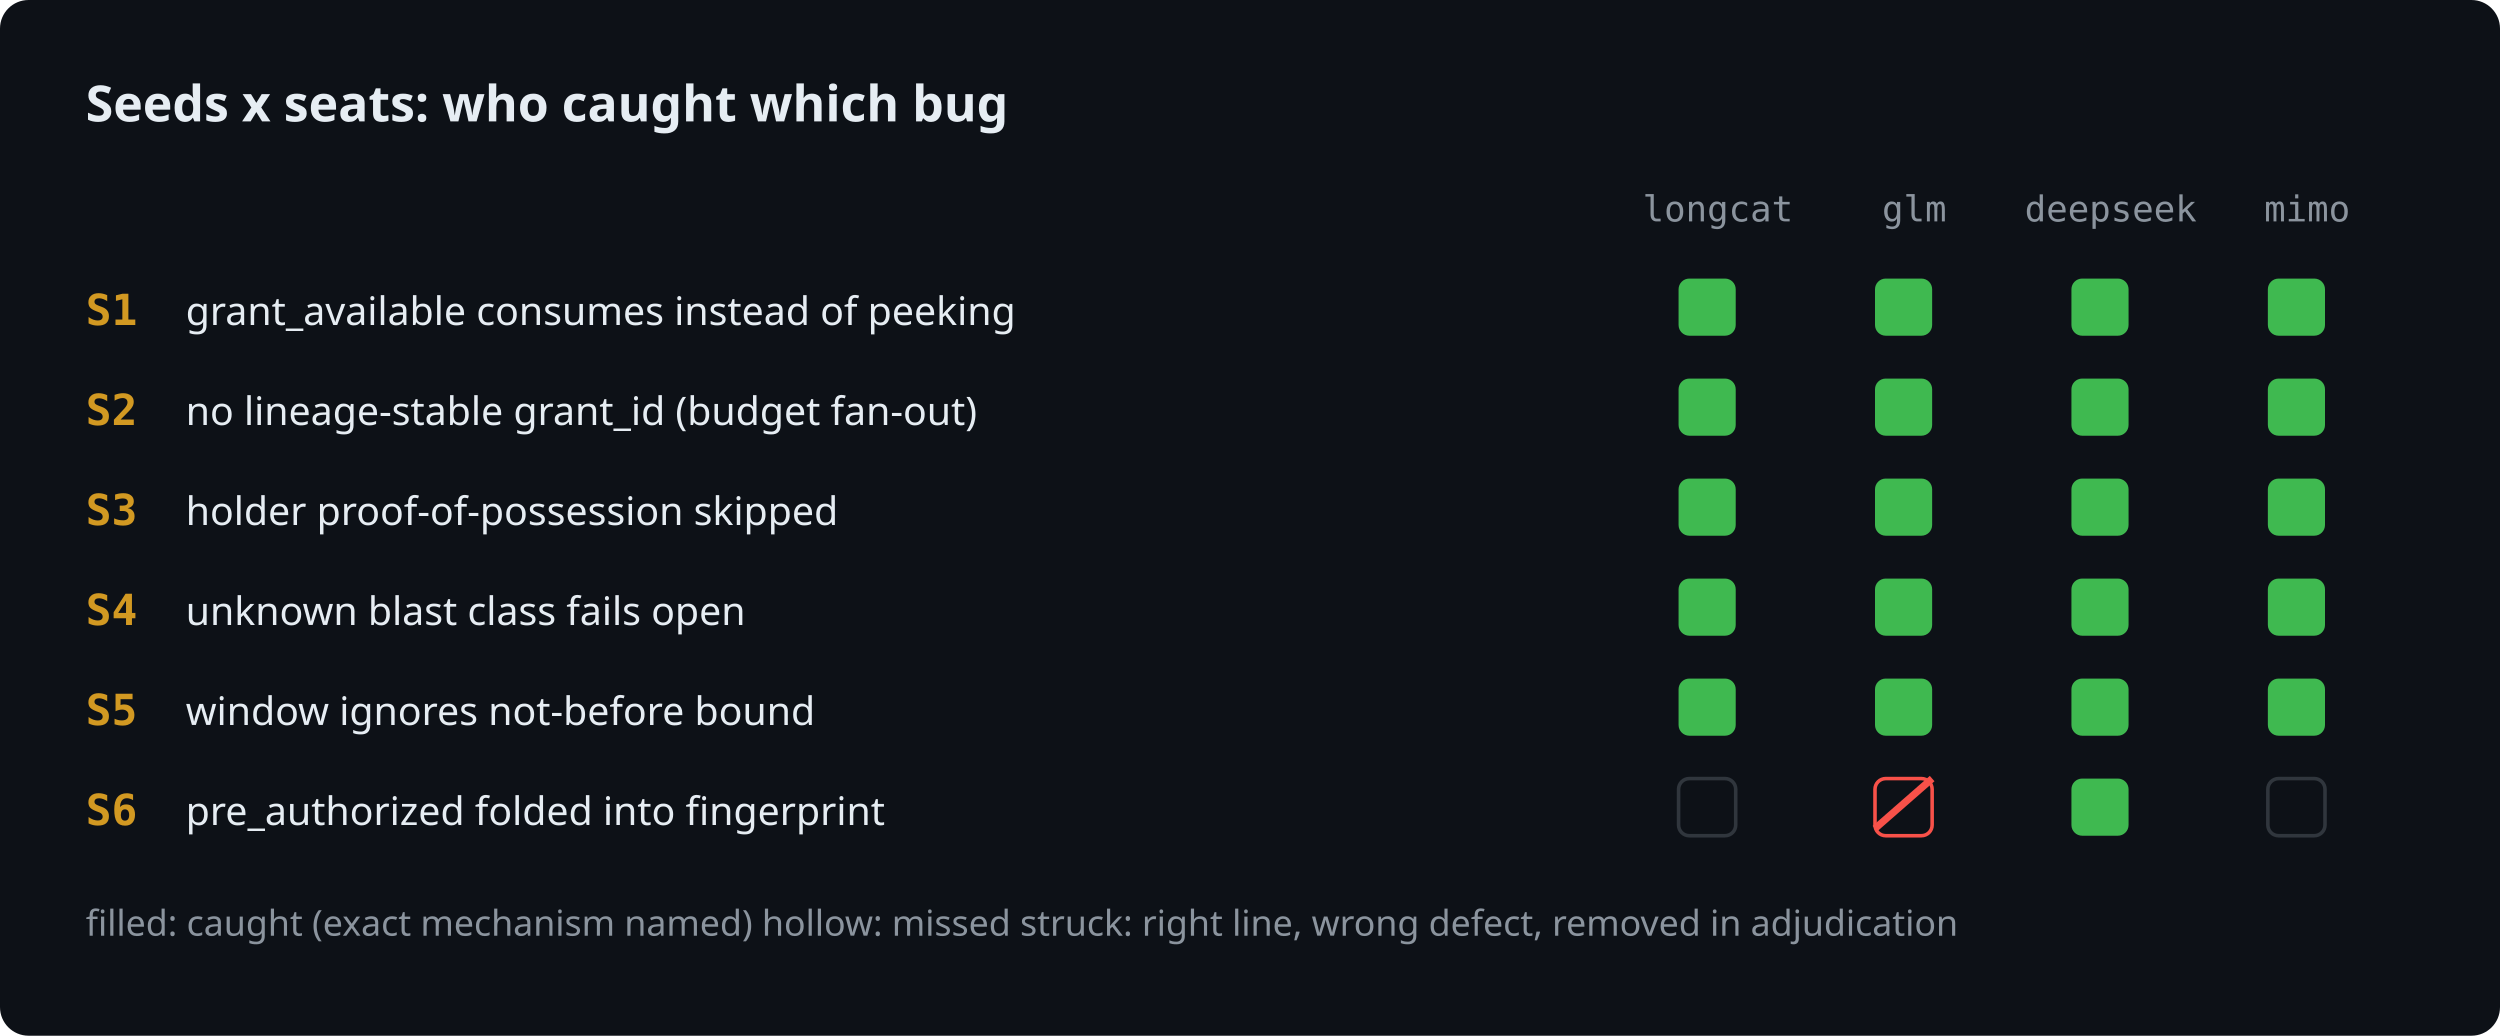
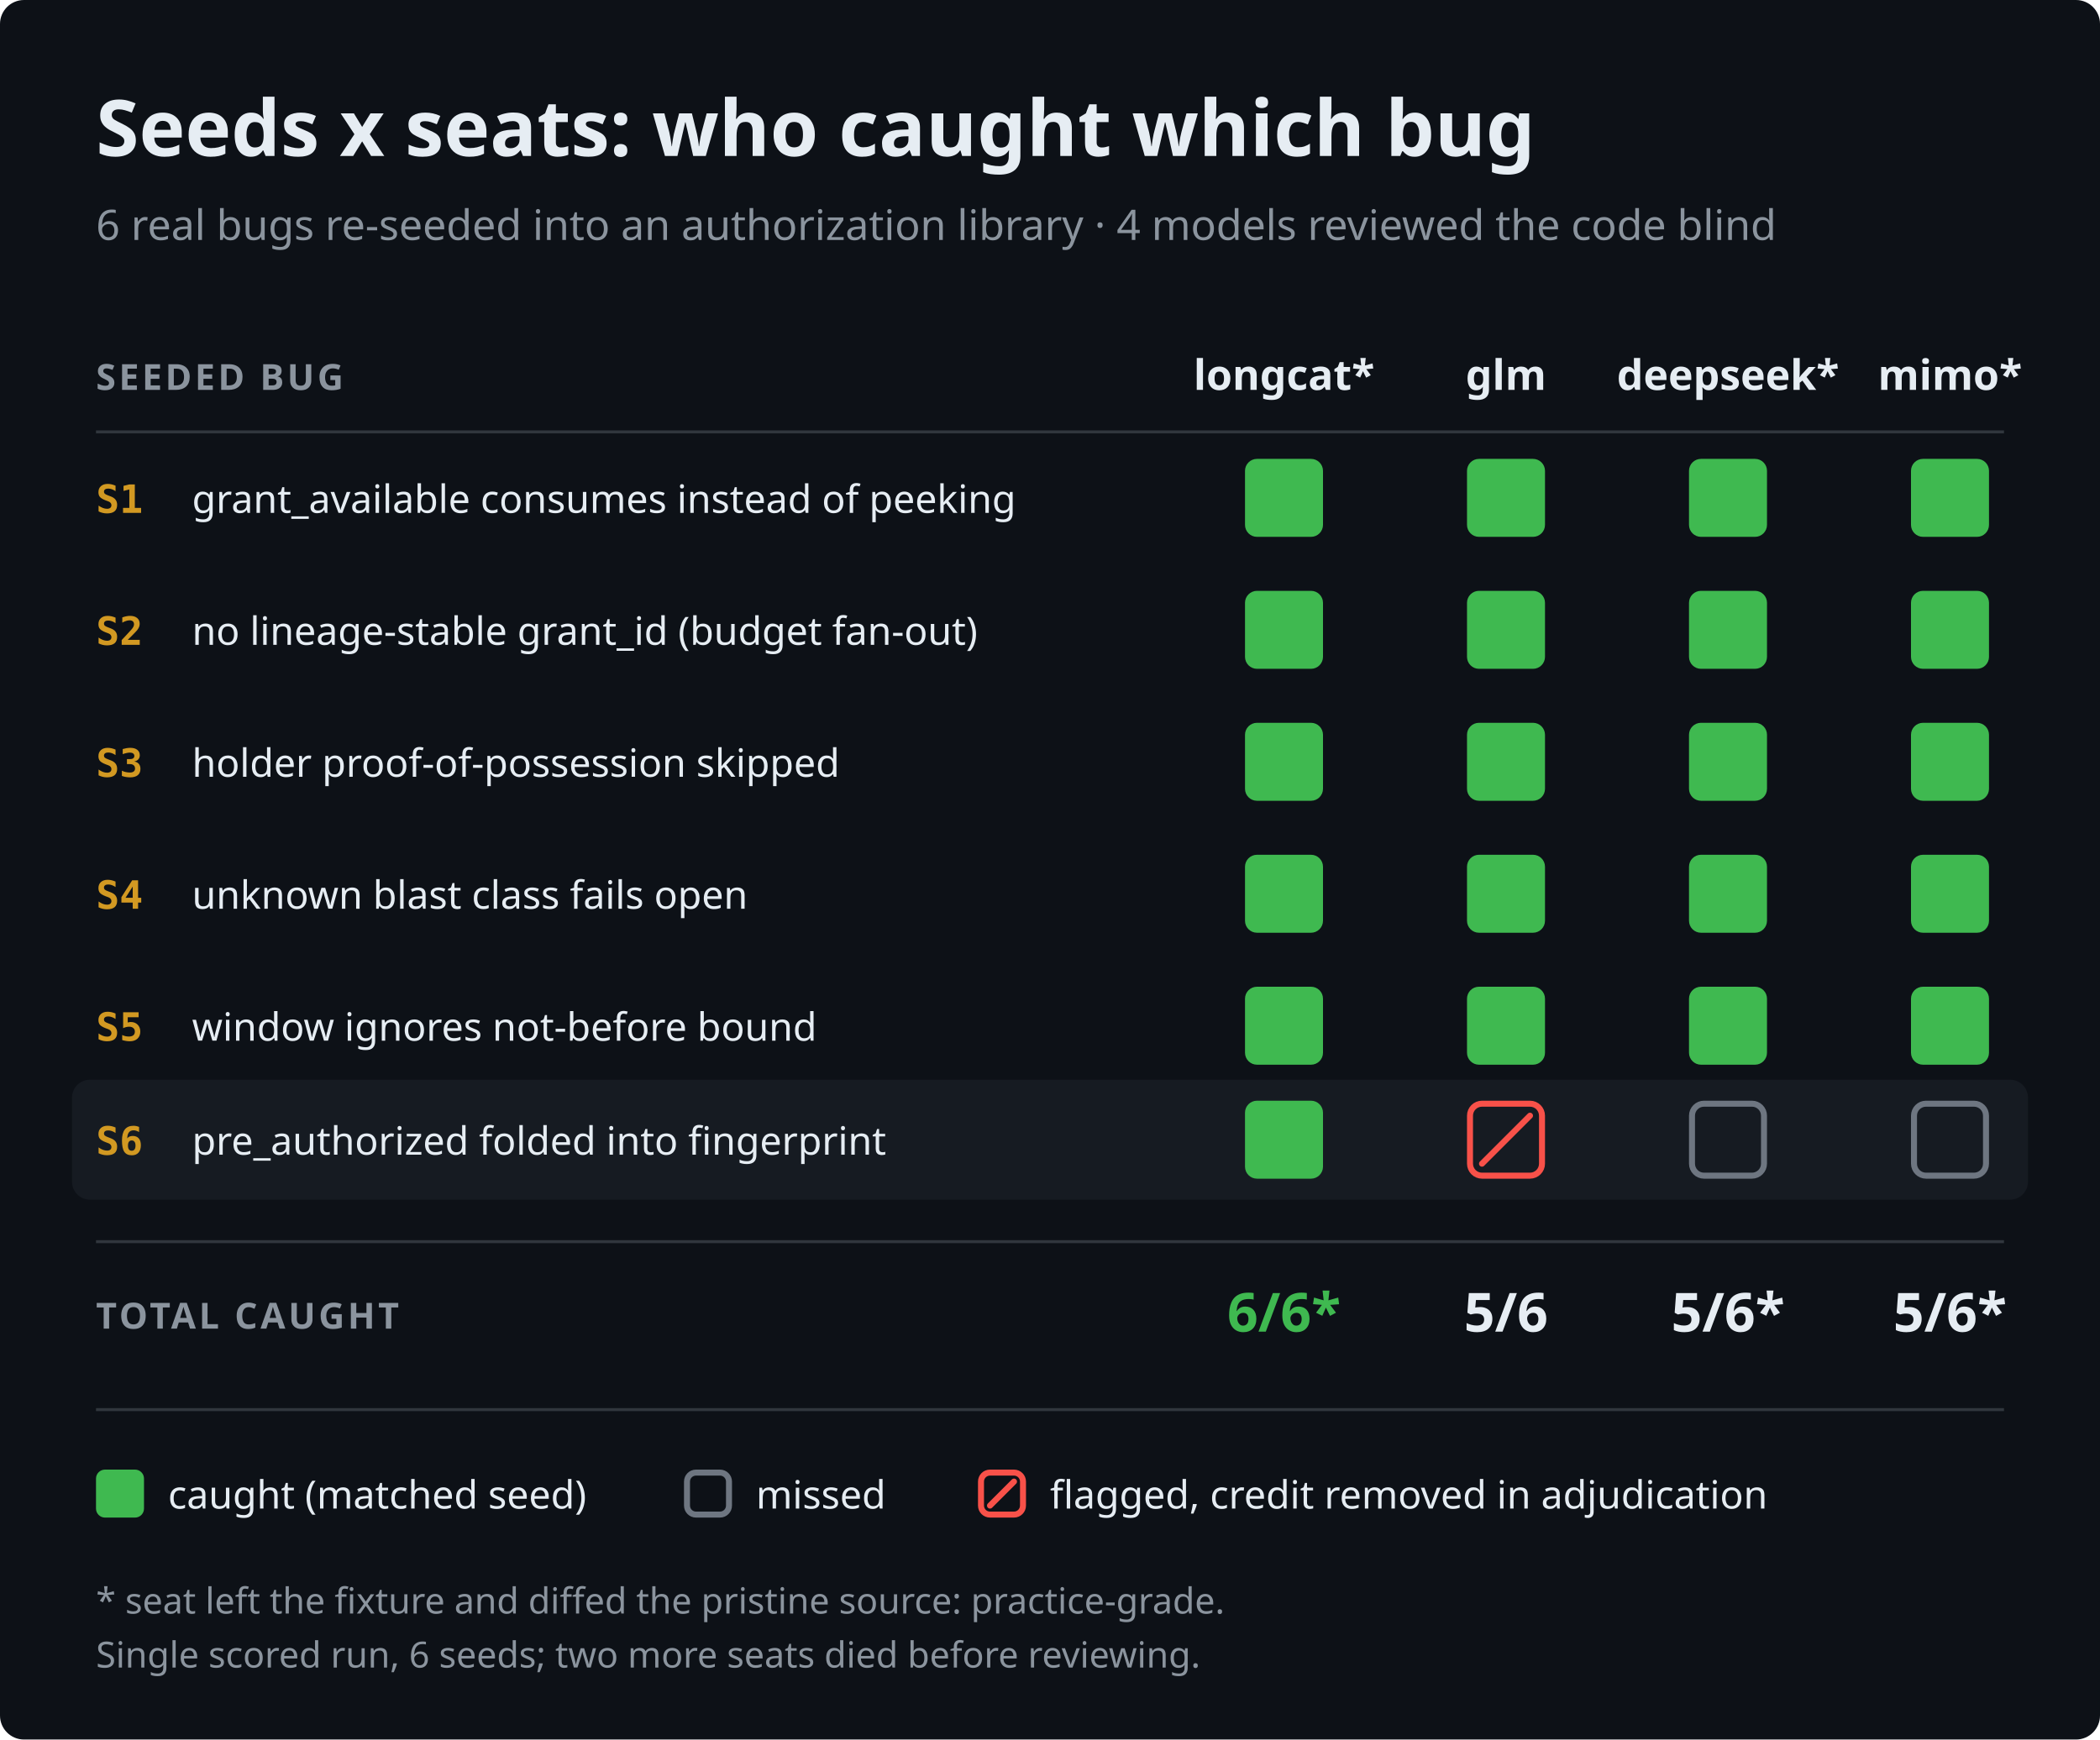
- <svg xmlns="http://www.w3.org/2000/svg" width="700" height="290" viewBox="0 0 700 290" font-family="ui-sans-serif,system-ui,sans-serif">
-   <rect width="700" height="290" fill="#0d1117" rx="8" />
-   <text x="24" y="34" font-size="14" fill="#e6edf3" text-anchor="start" font-weight="bold">Seeds x seats: who caught which bug</text>
-   <text x="481" y="62" font-size="10" fill="#8b949e" text-anchor="middle" font-family="ui-monospace,monospace">longcat</text>
-   <text x="536" y="62" font-size="10" fill="#8b949e" text-anchor="middle" font-family="ui-monospace,monospace">glm</text>
-   <text x="591" y="62" font-size="10" fill="#8b949e" text-anchor="middle" font-family="ui-monospace,monospace">deepseek</text>
-   <text x="646" y="62" font-size="10" fill="#8b949e" text-anchor="middle" font-family="ui-monospace,monospace">mimo</text>
-   <text x="24" y="91" font-size="12" fill="#d29922" text-anchor="start" font-family="ui-monospace,monospace" font-weight="bold">S1</text>
-   <text x="52" y="91" font-size="11" fill="#e6edf3" text-anchor="start">grant_available consumes instead of peeking</text>
-   <rect x="470" y="78" width="16" height="16" rx="3" fill="#3fb950" />
-   <rect x="525" y="78" width="16" height="16" rx="3" fill="#3fb950" />
-   <rect x="580" y="78" width="16" height="16" rx="3" fill="#3fb950" />
-   <rect x="635" y="78" width="16" height="16" rx="3" fill="#3fb950" />
-   <text x="24" y="119" font-size="12" fill="#d29922" text-anchor="start" font-family="ui-monospace,monospace" font-weight="bold">S2</text>
-   <text x="52" y="119" font-size="11" fill="#e6edf3" text-anchor="start">no lineage-stable grant_id (budget fan-out)</text>
-   <rect x="470" y="106" width="16" height="16" rx="3" fill="#3fb950" />
-   <rect x="525" y="106" width="16" height="16" rx="3" fill="#3fb950" />
-   <rect x="580" y="106" width="16" height="16" rx="3" fill="#3fb950" />
-   <rect x="635" y="106" width="16" height="16" rx="3" fill="#3fb950" />
-   <text x="24" y="147" font-size="12" fill="#d29922" text-anchor="start" font-family="ui-monospace,monospace" font-weight="bold">S3</text>
-   <text x="52" y="147" font-size="11" fill="#e6edf3" text-anchor="start">holder proof-of-possession skipped</text>
-   <rect x="470" y="134" width="16" height="16" rx="3" fill="#3fb950" />
-   <rect x="525" y="134" width="16" height="16" rx="3" fill="#3fb950" />
-   <rect x="580" y="134" width="16" height="16" rx="3" fill="#3fb950" />
-   <rect x="635" y="134" width="16" height="16" rx="3" fill="#3fb950" />
-   <text x="24" y="175" font-size="12" fill="#d29922" text-anchor="start" font-family="ui-monospace,monospace" font-weight="bold">S4</text>
-   <text x="52" y="175" font-size="11" fill="#e6edf3" text-anchor="start">unknown blast class fails open</text>
-   <rect x="470" y="162" width="16" height="16" rx="3" fill="#3fb950" />
-   <rect x="525" y="162" width="16" height="16" rx="3" fill="#3fb950" />
-   <rect x="580" y="162" width="16" height="16" rx="3" fill="#3fb950" />
-   <rect x="635" y="162" width="16" height="16" rx="3" fill="#3fb950" />
-   <text x="24" y="203" font-size="12" fill="#d29922" text-anchor="start" font-family="ui-monospace,monospace" font-weight="bold">S5</text>
-   <text x="52" y="203" font-size="11" fill="#e6edf3" text-anchor="start">window ignores not-before bound</text>
-   <rect x="470" y="190" width="16" height="16" rx="3" fill="#3fb950" />
-   <rect x="525" y="190" width="16" height="16" rx="3" fill="#3fb950" />
-   <rect x="580" y="190" width="16" height="16" rx="3" fill="#3fb950" />
-   <rect x="635" y="190" width="16" height="16" rx="3" fill="#3fb950" />
-   <text x="24" y="231" font-size="12" fill="#d29922" text-anchor="start" font-family="ui-monospace,monospace" font-weight="bold">S6</text>
-   <text x="52" y="231" font-size="11" fill="#e6edf3" text-anchor="start">pre_authorized folded into fingerprint</text>
-   <rect x="470" y="218" width="16" height="16" rx="3" fill="none" stroke="#30363d" />
-   <rect x="525" y="218" width="16" height="16" rx="3" fill="none" stroke="#f85149" />
-   <line x1="525" y1="232" x2="541" y2="218" stroke="#f85149" stroke-width="2" />
-   <rect x="580" y="218" width="16" height="16" rx="3" fill="#3fb950" />
-   <rect x="635" y="218" width="16" height="16" rx="3" fill="none" stroke="#30363d" />
-   <text x="24" y="262" font-size="10" fill="#8b949e" text-anchor="start">filled: caught (exact mechanism named)   hollow: missed   struck: right line, wrong defect, removed in adjudication</text>
+ <svg xmlns="http://www.w3.org/2000/svg" width="700" height="580" viewBox="0 0 700 580" font-family="ui-sans-serif,system-ui,sans-serif">
+   <rect x="0" y="0" width="700" height="580" rx="8" fill="#0d1117" />
+   <text x="32" y="52" font-size="26" font-weight="700" fill="#e6edf3">Seeds x seats: who caught which bug</text>
+   <text x="32" y="80" font-size="14" fill="#8b949e">6 real bugs re-seeded into an authorization library · 4 models reviewed the code blind</text>
+   <g font-size="14" font-weight="600" fill="#e6edf3" text-anchor="middle">
+     <text x="428" y="130">longcat*</text>
+     <text x="502" y="130">glm</text>
+     <text x="576" y="130">deepseek*</text>
+     <text x="650" y="130">mimo*</text>
+   </g>
+   <text x="32" y="130" font-size="12" font-weight="600" fill="#8b949e" letter-spacing="1">SEEDED BUG</text>
+   <line x1="32" y1="144" x2="668" y2="144" stroke="#30363d" stroke-width="1" />
+   <rect x="24" y="360" width="652" height="40" rx="6" fill="#161b22" />
+   <g font-size="13" fill="#e6edf3">
+     <text x="32" y="171" font-family="ui-monospace,SFMono-Regular,Menlo,monospace" font-weight="700" fill="#d29922">S1</text>
+     <text x="64" y="171">grant_available consumes instead of peeking</text>
+     <text x="32" y="215" font-family="ui-monospace,SFMono-Regular,Menlo,monospace" font-weight="700" fill="#d29922">S2</text>
+     <text x="64" y="215">no lineage-stable grant_id (budget fan-out)</text>
+     <text x="32" y="259" font-family="ui-monospace,SFMono-Regular,Menlo,monospace" font-weight="700" fill="#d29922">S3</text>
+     <text x="64" y="259">holder proof-of-possession skipped</text>
+     <text x="32" y="303" font-family="ui-monospace,SFMono-Regular,Menlo,monospace" font-weight="700" fill="#d29922">S4</text>
+     <text x="64" y="303">unknown blast class fails open</text>
+     <text x="32" y="347" font-family="ui-monospace,SFMono-Regular,Menlo,monospace" font-weight="700" fill="#d29922">S5</text>
+     <text x="64" y="347">window ignores not-before bound</text>
+     <text x="32" y="385" font-family="ui-monospace,SFMono-Regular,Menlo,monospace" font-weight="700" fill="#d29922">S6</text>
+     <text x="64" y="385">pre_authorized folded into fingerprint</text>
+   </g>
+   <g fill="#3fb950">
+     <rect x="415" y="153" width="26" height="26" rx="4" />
+     <rect x="489" y="153" width="26" height="26" rx="4" />
+     <rect x="563" y="153" width="26" height="26" rx="4" />
+     <rect x="637" y="153" width="26" height="26" rx="4" />
+     <rect x="415" y="197" width="26" height="26" rx="4" />
+     <rect x="489" y="197" width="26" height="26" rx="4" />
+     <rect x="563" y="197" width="26" height="26" rx="4" />
+     <rect x="637" y="197" width="26" height="26" rx="4" />
+     <rect x="415" y="241" width="26" height="26" rx="4" />
+     <rect x="489" y="241" width="26" height="26" rx="4" />
+     <rect x="563" y="241" width="26" height="26" rx="4" />
+     <rect x="637" y="241" width="26" height="26" rx="4" />
+     <rect x="415" y="285" width="26" height="26" rx="4" />
+     <rect x="489" y="285" width="26" height="26" rx="4" />
+     <rect x="563" y="285" width="26" height="26" rx="4" />
+     <rect x="637" y="285" width="26" height="26" rx="4" />
+     <rect x="415" y="329" width="26" height="26" rx="4" />
+     <rect x="489" y="329" width="26" height="26" rx="4" />
+     <rect x="563" y="329" width="26" height="26" rx="4" />
+     <rect x="637" y="329" width="26" height="26" rx="4" />
+   </g>
+   <rect x="415" y="367" width="26" height="26" rx="4" fill="#3fb950" />
+   <rect x="490" y="368" width="24" height="24" rx="4" fill="none" stroke="#f85149" stroke-width="2" />
+   <line x1="494" y1="388" x2="510" y2="372" stroke="#f85149" stroke-width="2" stroke-linecap="round" />
+   <rect x="564" y="368" width="24" height="24" rx="4" fill="none" stroke="#6e7681" stroke-width="2" />
+   <rect x="638" y="368" width="24" height="24" rx="4" fill="none" stroke="#6e7681" stroke-width="2" />
+   <line x1="32" y1="414" x2="668" y2="414" stroke="#30363d" stroke-width="1" />
+   <text x="32" y="443" font-size="12" font-weight="600" fill="#8b949e" letter-spacing="1">TOTAL CAUGHT</text>
+   <g font-size="18" font-weight="700" text-anchor="middle" fill="#e6edf3">
+     <text x="428" y="444" fill="#3fb950">6/6*</text>
+     <text x="502" y="444">5/6</text>
+     <text x="576" y="444">5/6*</text>
+     <text x="650" y="444">5/6*</text>
+   </g>
+   <line x1="32" y1="470" x2="668" y2="470" stroke="#30363d" stroke-width="1" />
+   <g font-size="13" fill="#e6edf3">
+     <rect x="32" y="490" width="16" height="16" rx="3" fill="#3fb950" />
+     <text x="56" y="503">caught (matched seed)</text>
+     <rect x="229" y="491" width="14" height="14" rx="3" fill="none" stroke="#6e7681" stroke-width="2" />
+     <text x="252" y="503">missed</text>
+     <rect x="327" y="491" width="14" height="14" rx="3" fill="none" stroke="#f85149" stroke-width="2" />
+     <line x1="330" y1="502" x2="338" y2="494" stroke="#f85149" stroke-width="2" stroke-linecap="round" />
+     <text x="350" y="503">flagged, credit removed in adjudication</text>
+   </g>
+   <g font-size="12" fill="#8b949e">
+     <text x="32" y="538">* seat left the fixture and diffed the pristine source: practice-grade.</text>
+     <text x="32" y="556">Single scored run, 6 seeds; two more seats died before reviewing.</text>
+   </g>
</svg>
